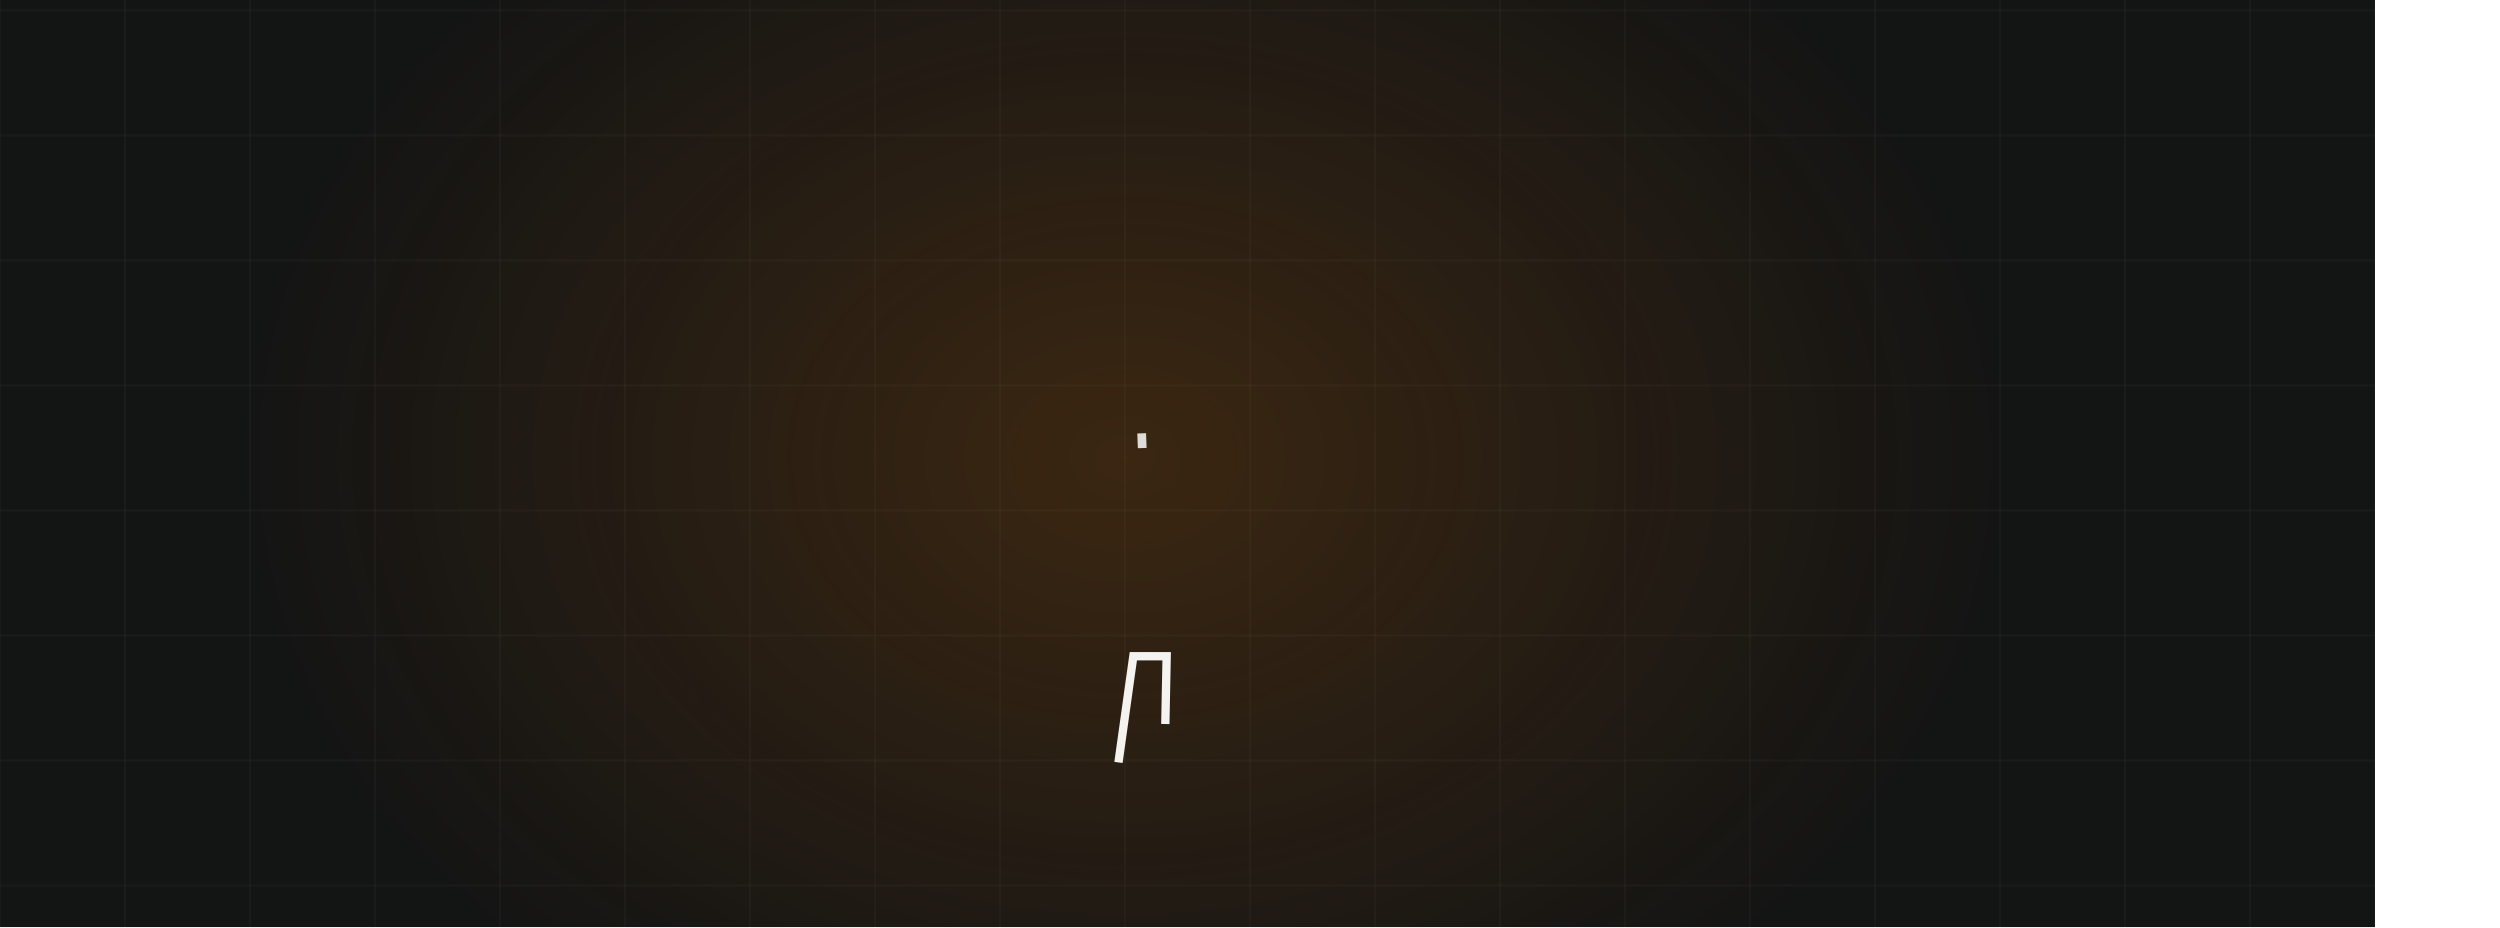
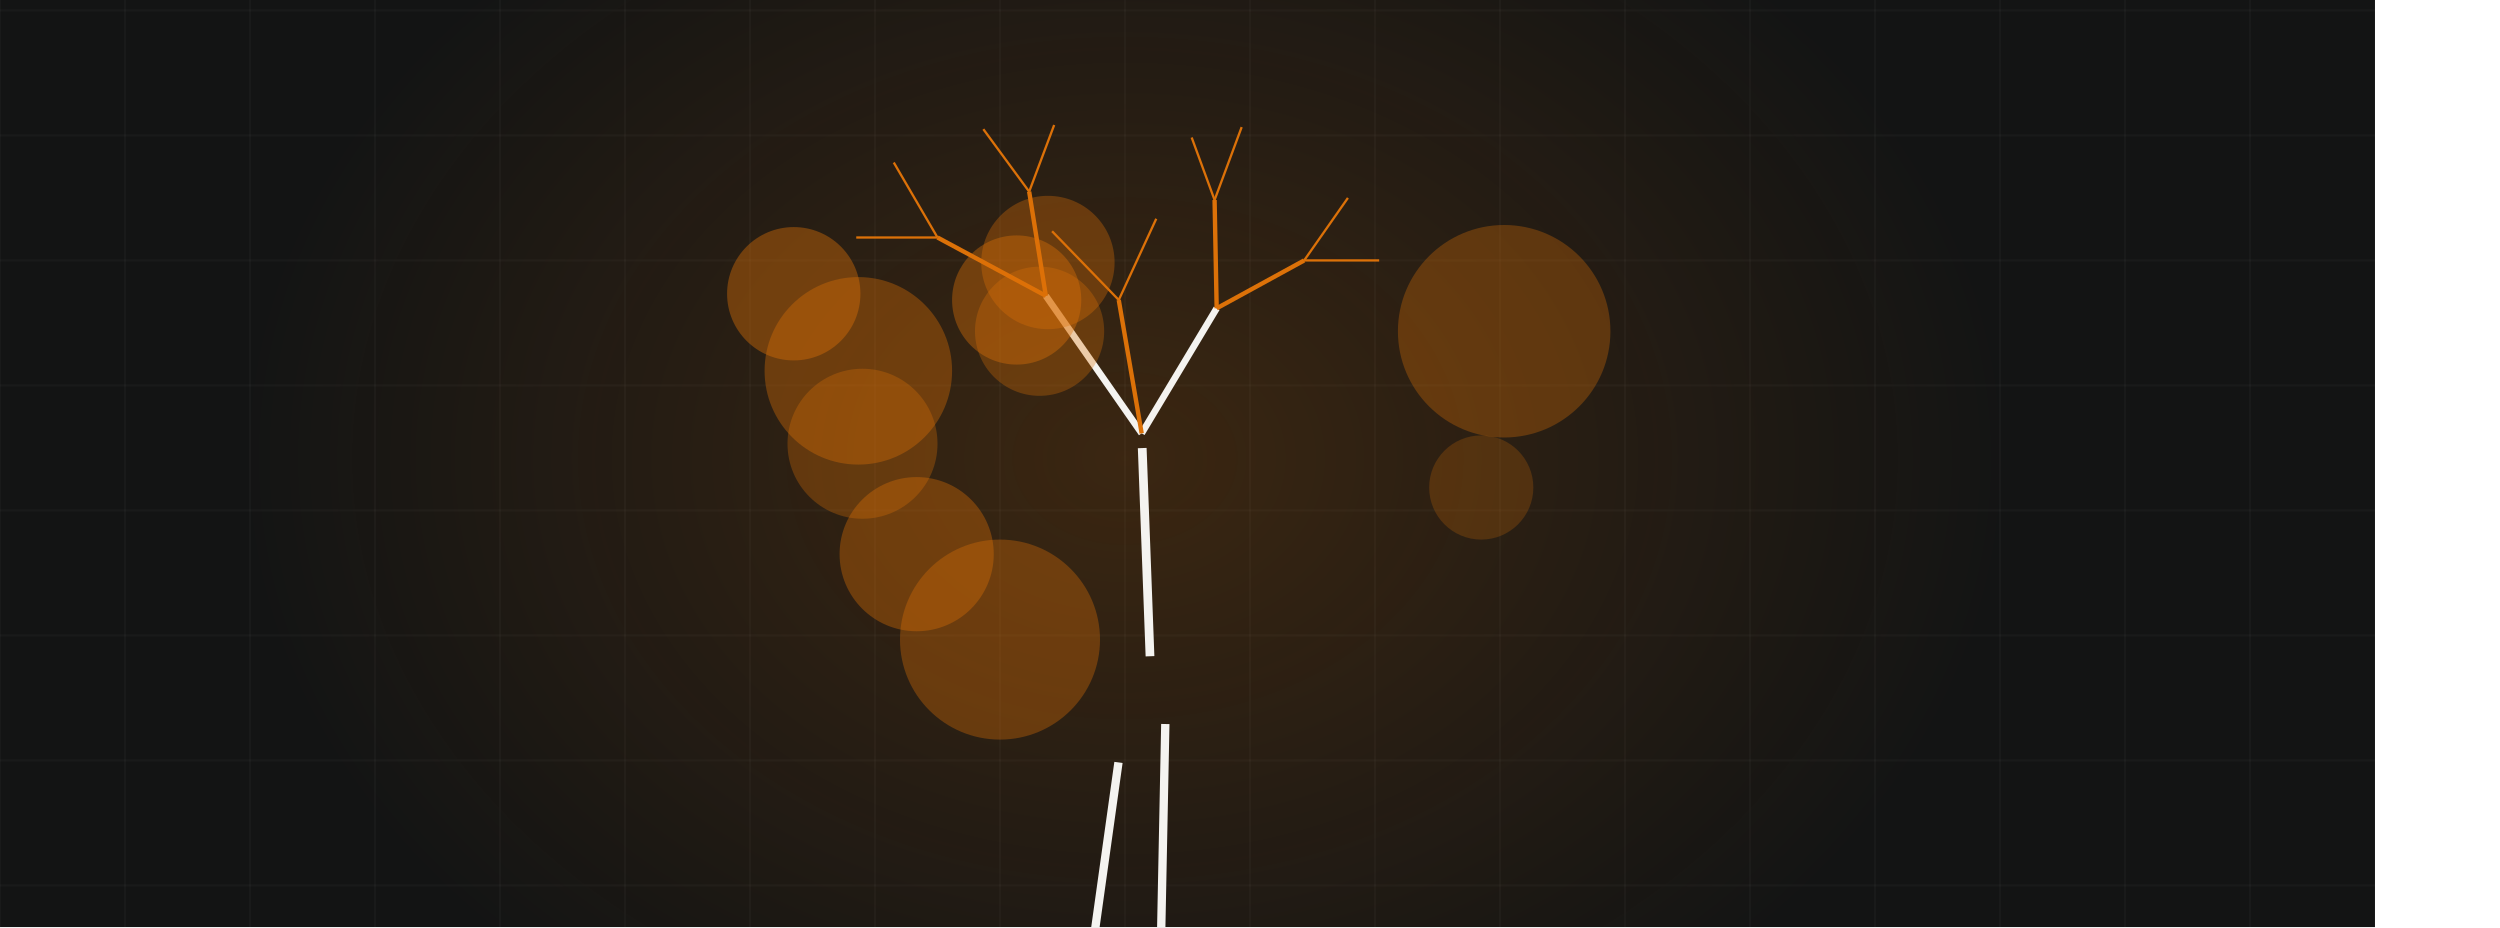
<svg xmlns="http://www.w3.org/2000/svg" viewBox="60 235 1200 445" width="1200" height="445" preserveAspectRatio="xMidYMid slice" role="img" aria-label="Tree drawing itself, leaning habit">
  <defs>
    <radialGradient id="glow">
      <stop offset="0%" stop-color="#dc7108" stop-opacity=".20" />
      <stop offset="100%" stop-color="#dc7108" stop-opacity="0" />
    </radialGradient>
  </defs>
-   <style>.dw{stroke-dasharray:100;stroke-dashoffset:100;animation:dw 12.13s ease-in-out infinite}@keyframes dw{0%{stroke-dashoffset:100}24%{stroke-dashoffset:0}84%{stroke-dashoffset:0;opacity:1}95%{stroke-dashoffset:0;opacity:0}100%{stroke-dashoffset:100;opacity:0}}.leaf{opacity:0;animation:lf 12.13s ease-in-out infinite}@keyframes lf{0%,30%{opacity:0;transform:scale(.5)}48%{opacity:1;transform:scale(1)}84%{opacity:1}95%,100%{opacity:0}}@media (prefers-reduced-motion: reduce){*{animation:none!important}.dw{stroke-dashoffset:0!important}[class]{opacity:1!important}}</style>
+   <style>.dw{stroke-dasharray:100;stroke-dashoffset:100;animation:dw 12.13s ease-in-out infinite}@keyframes dw{0%{stroke-dashoffset:100}24%{stroke-dashoffset:0}84%{stroke-dashoffset:0;opacity:1}95%{stroke-dashoffset:0;opacity:0}100%{stroke-dashoffset:100;opacity:0}}.leaf{opacity:0;animation:lf 12.13s ease-in-out infinite}@keyframes lf{0%,30%{opacity:0;transform:scale(.5)}48%{opacity:1;transform:scale(1)}84%{opacity:1}95%,100%{opacity:0}}@media (prefers-reduced-motion: reduce){*{animation:none!important}.dw{stroke-dashoffset:0!important}[class]{opacity:1!important}}/*rest-state*/.dw{stroke-dashoffset:0;opacity:1}.leaf{opacity:1}</style>
  <rect width="1200" height="900" fill="#131414" />
  <line x1="0" y1="0" x2="0" y2="900" stroke="#f4f3f0" stroke-width="1" opacity=".028" />
  <line x1="60" y1="0" x2="60" y2="900" stroke="#f4f3f0" stroke-width="1" opacity=".028" />
  <line x1="120" y1="0" x2="120" y2="900" stroke="#f4f3f0" stroke-width="1" opacity=".028" />
  <line x1="180" y1="0" x2="180" y2="900" stroke="#f4f3f0" stroke-width="1" opacity=".028" />
  <line x1="240" y1="0" x2="240" y2="900" stroke="#f4f3f0" stroke-width="1" opacity=".028" />
  <line x1="300" y1="0" x2="300" y2="900" stroke="#f4f3f0" stroke-width="1" opacity=".028" />
  <line x1="360" y1="0" x2="360" y2="900" stroke="#f4f3f0" stroke-width="1" opacity=".028" />
  <line x1="420" y1="0" x2="420" y2="900" stroke="#f4f3f0" stroke-width="1" opacity=".028" />
  <line x1="480" y1="0" x2="480" y2="900" stroke="#f4f3f0" stroke-width="1" opacity=".028" />
  <line x1="540" y1="0" x2="540" y2="900" stroke="#f4f3f0" stroke-width="1" opacity=".028" />
  <line x1="600" y1="0" x2="600" y2="900" stroke="#f4f3f0" stroke-width="1" opacity=".028" />
  <line x1="660" y1="0" x2="660" y2="900" stroke="#f4f3f0" stroke-width="1" opacity=".028" />
  <line x1="720" y1="0" x2="720" y2="900" stroke="#f4f3f0" stroke-width="1" opacity=".028" />
  <line x1="780" y1="0" x2="780" y2="900" stroke="#f4f3f0" stroke-width="1" opacity=".028" />
  <line x1="840" y1="0" x2="840" y2="900" stroke="#f4f3f0" stroke-width="1" opacity=".028" />
  <line x1="900" y1="0" x2="900" y2="900" stroke="#f4f3f0" stroke-width="1" opacity=".028" />
  <line x1="960" y1="0" x2="960" y2="900" stroke="#f4f3f0" stroke-width="1" opacity=".028" />
  <line x1="1020" y1="0" x2="1020" y2="900" stroke="#f4f3f0" stroke-width="1" opacity=".028" />
  <line x1="1080" y1="0" x2="1080" y2="900" stroke="#f4f3f0" stroke-width="1" opacity=".028" />
  <line x1="1140" y1="0" x2="1140" y2="900" stroke="#f4f3f0" stroke-width="1" opacity=".028" />
  <line x1="1200" y1="0" x2="1200" y2="900" stroke="#f4f3f0" stroke-width="1" opacity=".028" />
  <line x1="0" y1="0" x2="1200" y2="0" stroke="#f4f3f0" stroke-width="1" opacity=".028" />
  <line x1="0" y1="60" x2="1200" y2="60" stroke="#f4f3f0" stroke-width="1" opacity=".028" />
  <line x1="0" y1="120" x2="1200" y2="120" stroke="#f4f3f0" stroke-width="1" opacity=".028" />
  <line x1="0" y1="180" x2="1200" y2="180" stroke="#f4f3f0" stroke-width="1" opacity=".028" />
  <line x1="0" y1="240" x2="1200" y2="240" stroke="#f4f3f0" stroke-width="1" opacity=".028" />
  <line x1="0" y1="300" x2="1200" y2="300" stroke="#f4f3f0" stroke-width="1" opacity=".028" />
  <line x1="0" y1="360" x2="1200" y2="360" stroke="#f4f3f0" stroke-width="1" opacity=".028" />
  <line x1="0" y1="420" x2="1200" y2="420" stroke="#f4f3f0" stroke-width="1" opacity=".028" />
  <line x1="0" y1="480" x2="1200" y2="480" stroke="#f4f3f0" stroke-width="1" opacity=".028" />
  <line x1="0" y1="540" x2="1200" y2="540" stroke="#f4f3f0" stroke-width="1" opacity=".028" />
  <line x1="0" y1="600" x2="1200" y2="600" stroke="#f4f3f0" stroke-width="1" opacity=".028" />
  <line x1="0" y1="660" x2="1200" y2="660" stroke="#f4f3f0" stroke-width="1" opacity=".028" />
  <line x1="0" y1="720" x2="1200" y2="720" stroke="#f4f3f0" stroke-width="1" opacity=".028" />
  <line x1="0" y1="780" x2="1200" y2="780" stroke="#f4f3f0" stroke-width="1" opacity=".028" />
  <line x1="0" y1="840" x2="1200" y2="840" stroke="#f4f3f0" stroke-width="1" opacity=".028" />
  <line x1="0" y1="900" x2="1200" y2="900" stroke="#f4f3f0" stroke-width="1" opacity=".028" />
  <ellipse cx="600" cy="455" rx="430" ry="330" fill="url(#glow)" />
  <path class="dw" d="M560,700 L640,700" pathLength="100" stroke="#f4f3f0" stroke-width="4" fill="none" opacity=".45" style="animation-delay:0s" />
  <path class="dw" d="M583,700 L604,550 L620,550 L617,700 Z" pathLength="100" stroke="#f4f3f0" stroke-width="4" fill="none" style="animation-delay:.15s" />
  <path class="dw" d="M612,550 L608,443" pathLength="100" stroke="#f4f3f0" stroke-width="4.2" fill="none" opacity="0.89" style="animation-delay:0.45s" />
  <path class="dw" d="M608,443 L644,383" pathLength="100" stroke="#f4f3f0" stroke-width="3.2" fill="none" opacity="0.78" style="animation-delay:0.55s" />
  <path class="dw" d="M644,383 L686,360" pathLength="100" stroke="#dc7108" stroke-width="2.1" fill="none" opacity="0.67" style="animation-delay:0.65s" />
  <path class="dw" d="M686,360 L722,360" pathLength="100" stroke="#dc7108" stroke-width="1.1" fill="none" opacity="0.56" style="animation-delay:0.75s" />
  <path class="dw" d="M686,360 L707,330" pathLength="100" stroke="#dc7108" stroke-width="1.1" fill="none" opacity="0.56" style="animation-delay:0.75s" />
  <path class="dw" d="M644,383 L643,331" pathLength="100" stroke="#dc7108" stroke-width="2.1" fill="none" opacity="0.67" style="animation-delay:0.65s" />
  <path class="dw" d="M643,331 L656,296" pathLength="100" stroke="#dc7108" stroke-width="1.1" fill="none" opacity="0.56" style="animation-delay:0.75s" />
  <path class="dw" d="M643,331 L632,301" pathLength="100" stroke="#dc7108" stroke-width="1.1" fill="none" opacity="0.56" style="animation-delay:0.75s" />
  <path class="dw" d="M608,443 L562,377" pathLength="100" stroke="#f4f3f0" stroke-width="3.2" fill="none" opacity="0.78" style="animation-delay:0.55s" />
  <path class="dw" d="M562,377 L554,327" pathLength="100" stroke="#dc7108" stroke-width="2.1" fill="none" opacity="0.67" style="animation-delay:0.65s" />
  <path class="dw" d="M554,327 L566,295" pathLength="100" stroke="#dc7108" stroke-width="1.1" fill="none" opacity="0.56" style="animation-delay:0.75s" />
  <path class="dw" d="M554,327 L532,297" pathLength="100" stroke="#dc7108" stroke-width="1.1" fill="none" opacity="0.56" style="animation-delay:0.75s" />
  <path class="dw" d="M562,377 L510,349" pathLength="100" stroke="#dc7108" stroke-width="2.1" fill="none" opacity="0.67" style="animation-delay:0.65s" />
  <path class="dw" d="M510,349 L489,313" pathLength="100" stroke="#dc7108" stroke-width="1.1" fill="none" opacity="0.56" style="animation-delay:0.75s" />
  <path class="dw" d="M510,349 L471,349" pathLength="100" stroke="#dc7108" stroke-width="1.1" fill="none" opacity="0.56" style="animation-delay:0.75s" />
  <path class="dw" d="M608,443 L597,379" pathLength="100" stroke="#dc7108" stroke-width="2.1" fill="none" opacity="0.67" style="animation-delay:0.59s" />
  <path class="dw" d="M597,379 L615,340" pathLength="100" stroke="#dc7108" stroke-width="1.1" fill="none" opacity="0.56" style="animation-delay:0.69s" />
  <path class="dw" d="M597,379 L565,346" pathLength="100" stroke="#dc7108" stroke-width="1.1" fill="none" opacity="0.56" style="animation-delay:0.69s" />
  <circle class="leaf" cx="559" cy="394" r="31" fill="#dc7108" fill-opacity="0.31" style="animation-delay:1.90s" />
  <circle class="leaf" cx="472" cy="413" r="45" fill="#dc7108" fill-opacity="0.37" style="animation-delay:1.96s" />
  <circle class="leaf" cx="548" cy="379" r="31" fill="#dc7108" fill-opacity="0.39" style="animation-delay:2.02s" />
  <circle class="leaf" cx="771" cy="469" r="25" fill="#dc7108" fill-opacity="0.23" style="animation-delay:2.08s" />
  <circle class="leaf" cx="540" cy="542" r="48" fill="#dc7108" fill-opacity="0.35" style="animation-delay:2.14s" />
  <circle class="leaf" cx="441" cy="376" r="32" fill="#dc7108" fill-opacity="0.41" style="animation-delay:2.20s" />
  <circle class="leaf" cx="563" cy="361" r="32" fill="#dc7108" fill-opacity="0.34" style="animation-delay:2.26s" />
  <circle class="leaf" cx="500" cy="501" r="37" fill="#dc7108" fill-opacity="0.37" style="animation-delay:2.32s" />
  <circle class="leaf" cx="474" cy="448" r="36" fill="#dc7108" fill-opacity="0.31" style="animation-delay:2.38s" />
  <circle class="leaf" cx="782" cy="394" r="51" fill="#dc7108" fill-opacity="0.32" style="animation-delay:2.44s" />
</svg>
